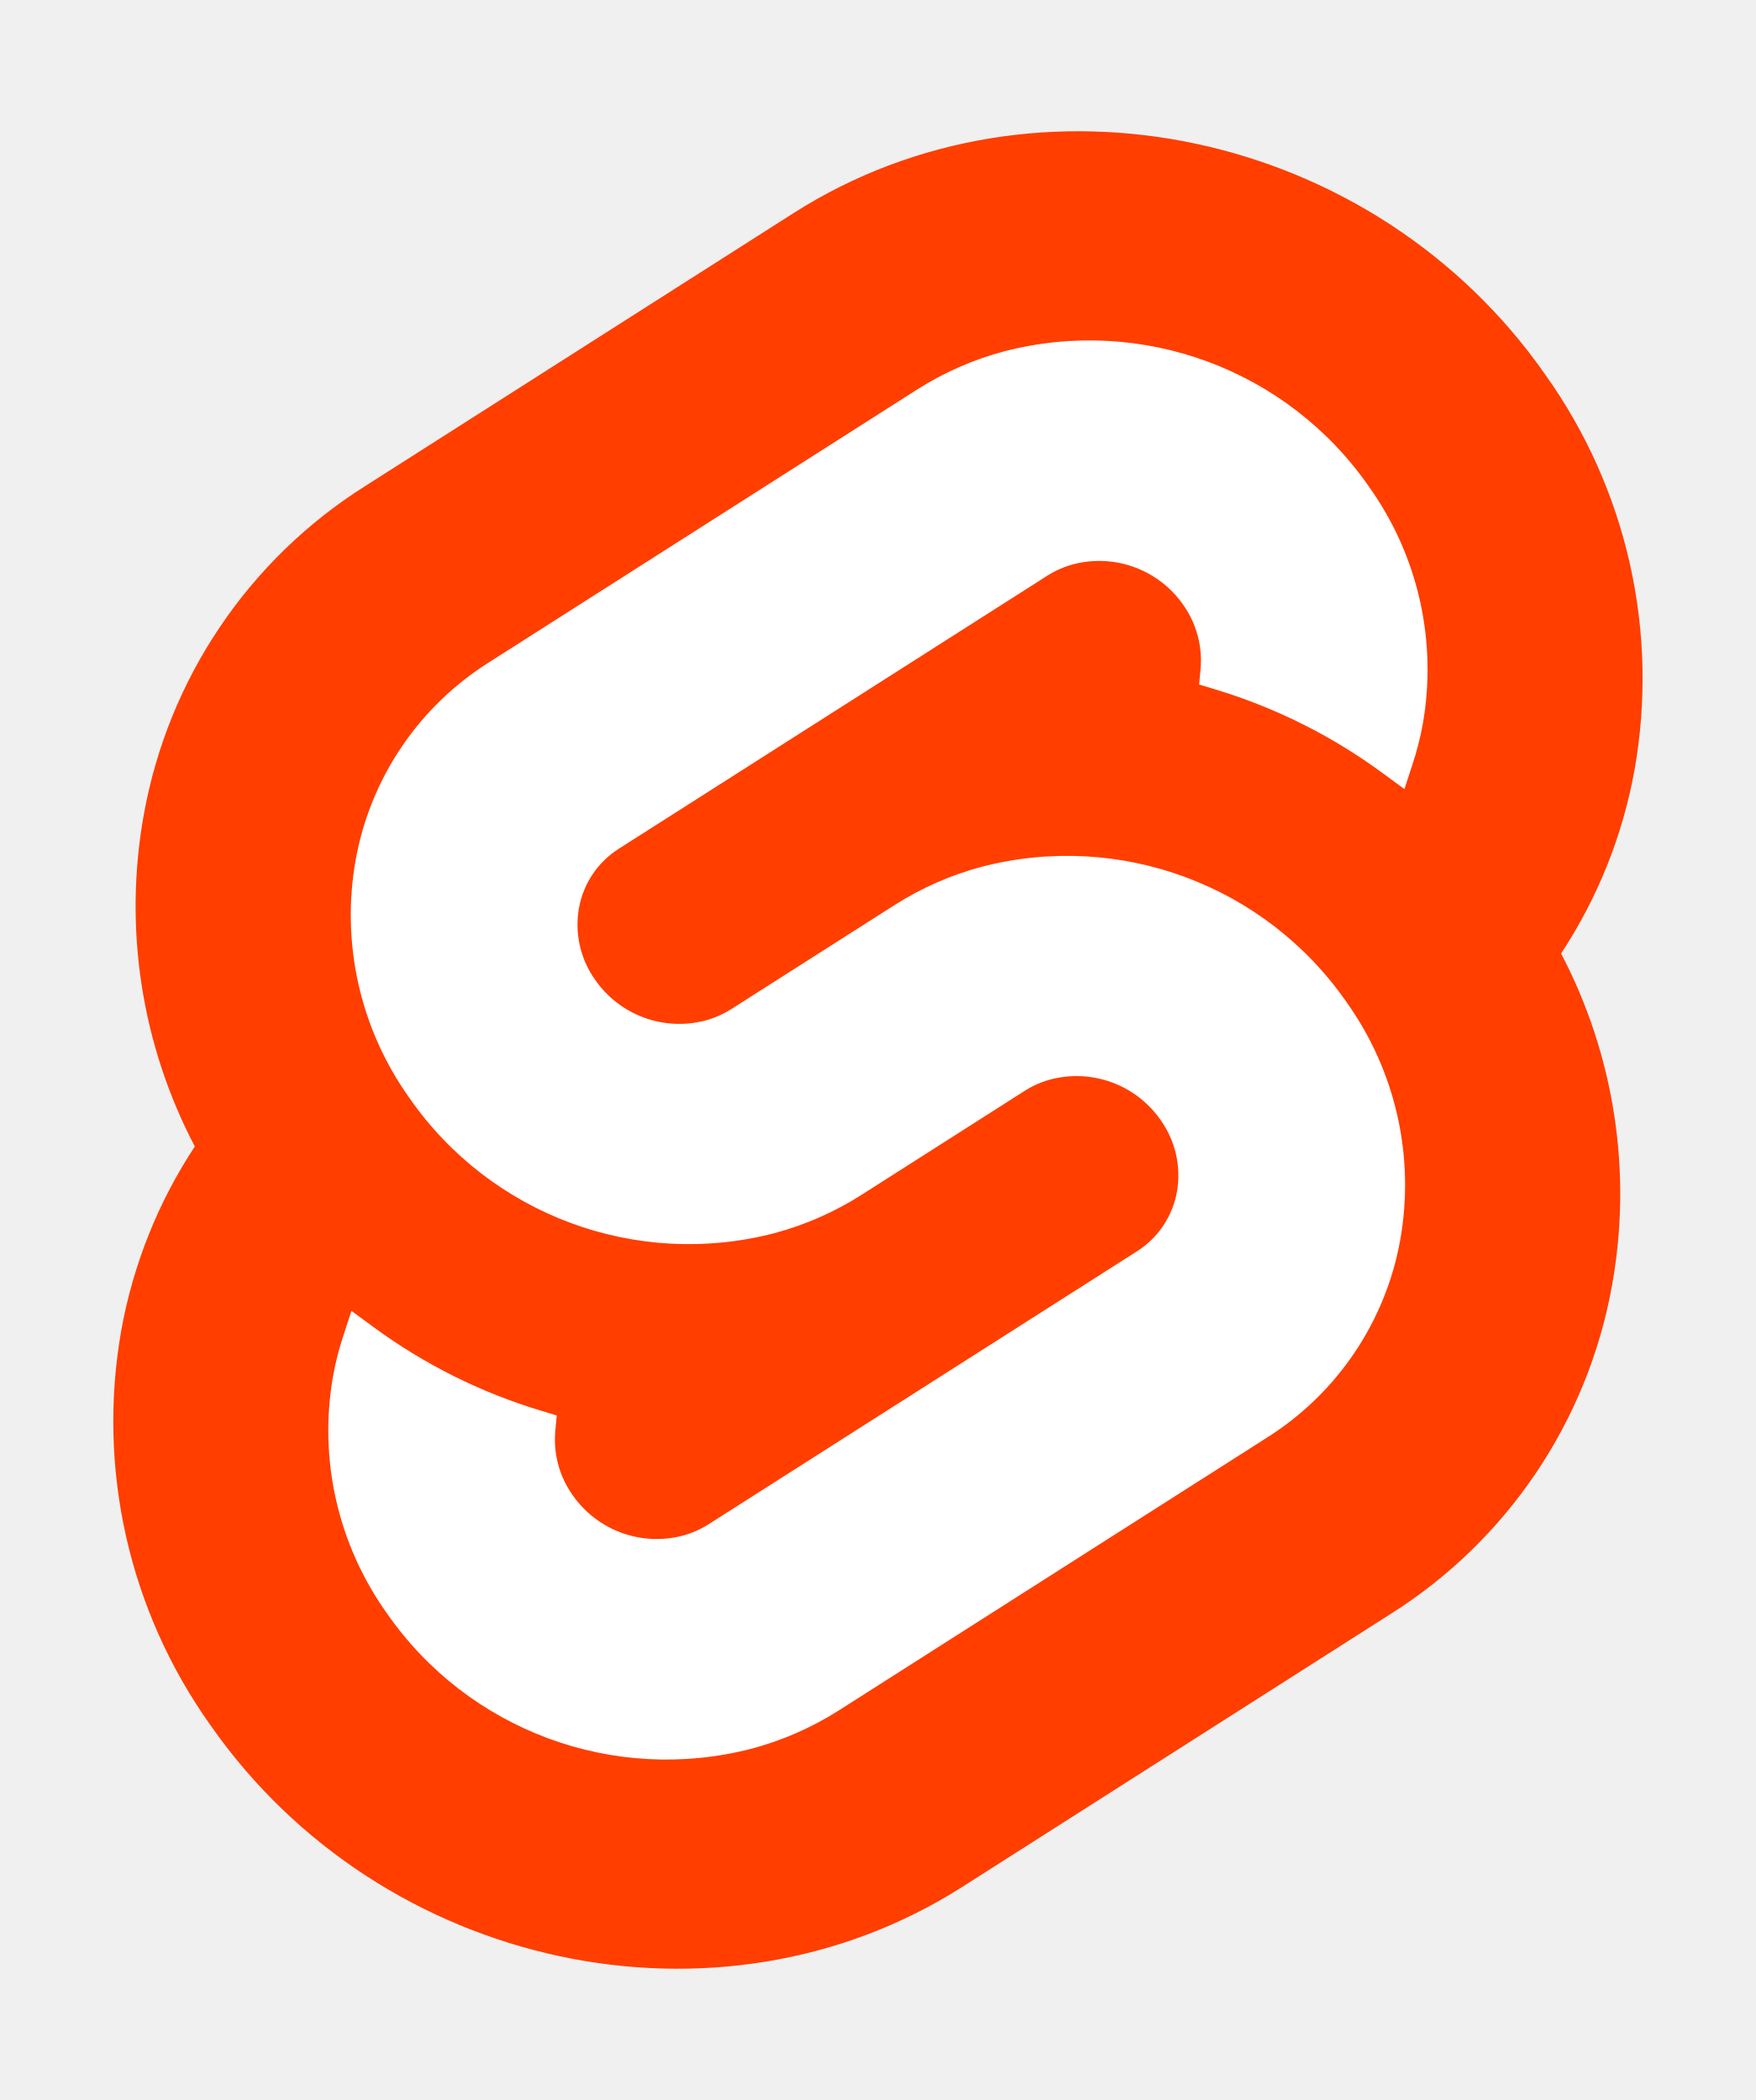
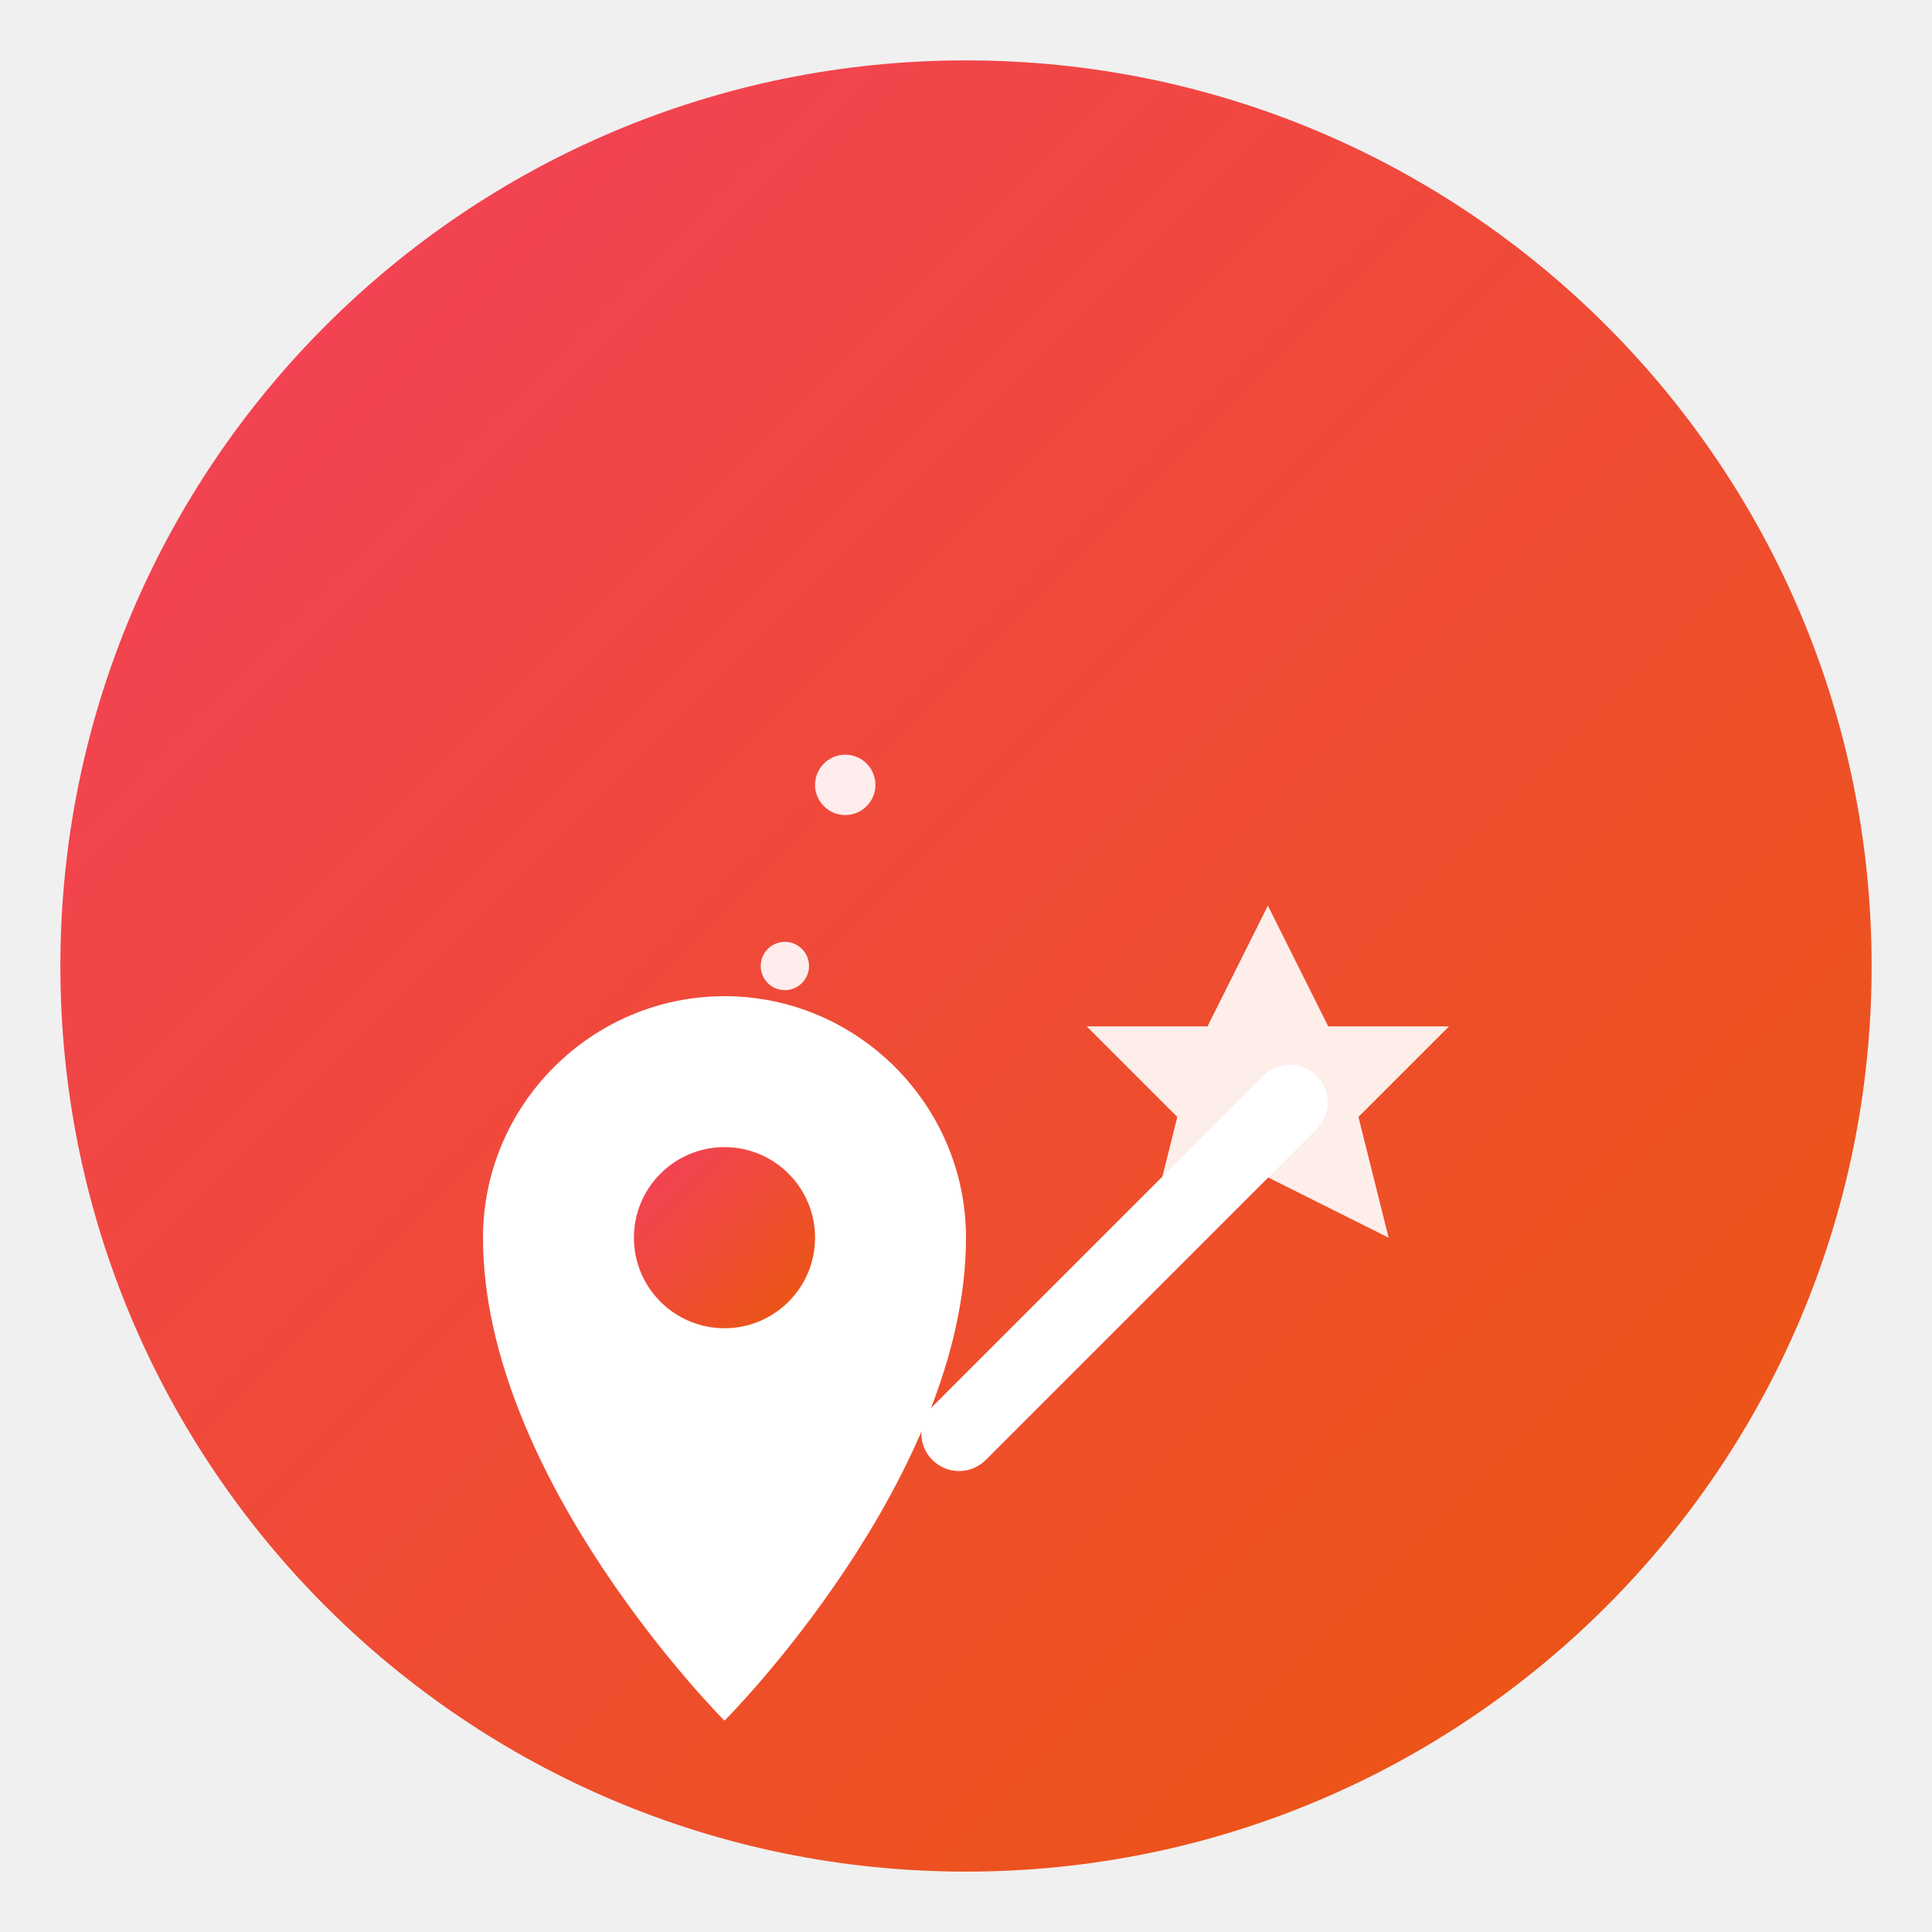
- <svg xmlns="http://www.w3.org/2000/svg" width="107" height="128" viewBox="0 0 107 128">
-   <path d="M94.157 22.819c-10.4-14.885-30.94-19.297-45.792-9.835L22.282 29.608A29.92 29.92 0 0 0 8.764 49.65a31.5 31.5 0 0 0 3.108 20.231 30 30 0 0 0-4.477 11.183 31.9 31.9 0 0 0 5.448 24.116c10.402 14.887 30.942 19.297 45.791 9.835l26.083-16.624A29.92 29.92 0 0 0 98.235 78.35a31.53 31.53 0 0 0-3.105-20.232 30 30 0 0 0 4.474-11.182 31.88 31.88 0 0 0-5.447-24.116" style="fill:#ff3e00" />
-   <path d="M45.817 106.582a20.72 20.72 0 0 1-22.237-8.243 19.17 19.17 0 0 1-3.277-14.503 18 18 0 0 1 .624-2.435l.49-1.498 1.337.981a33.6 33.6 0 0 0 10.203 5.098l.97.294-.09.968a5.85 5.85 0 0 0 1.052 3.878 6.24 6.24 0 0 0 6.695 2.485 5.8 5.8 0 0 0 1.603-.704L69.27 76.28a5.43 5.43 0 0 0 2.45-3.631 5.8 5.8 0 0 0-.987-4.371 6.24 6.24 0 0 0-6.698-2.487 5.7 5.7 0 0 0-1.6.704l-9.953 6.345a19 19 0 0 1-5.296 2.326 20.72 20.72 0 0 1-22.237-8.243 19.17 19.17 0 0 1-3.277-14.502 17.99 17.99 0 0 1 8.13-12.052l26.081-16.623a19 19 0 0 1 5.3-2.329 20.72 20.72 0 0 1 22.237 8.243 19.17 19.17 0 0 1 3.277 14.503 18 18 0 0 1-.624 2.435l-.49 1.498-1.337-.98a33.6 33.6 0 0 0-10.203-5.1l-.97-.294.09-.968a5.86 5.86 0 0 0-1.052-3.878 6.24 6.24 0 0 0-6.696-2.485 5.8 5.8 0 0 0-1.602.704L37.73 51.72a5.42 5.42 0 0 0-2.449 3.63 5.79 5.79 0 0 0 .986 4.372 6.24 6.24 0 0 0 6.698 2.486 5.8 5.8 0 0 0 1.602-.704l9.952-6.342a19 19 0 0 1 5.295-2.328 20.72 20.72 0 0 1 22.237 8.242 19.17 19.17 0 0 1 3.277 14.503 18 18 0 0 1-8.13 12.053l-26.081 16.622a19 19 0 0 1-5.3 2.328" style="fill:#fff" />
+ <svg xmlns="http://www.w3.org/2000/svg" width="64" height="64" viewBox="0 0 64 64">
+   <defs>
+     <linearGradient id="grad" x1="0%" y1="0%" x2="100%" y2="100%">
+       <stop offset="0%" style="stop-color:#f43f5e;stop-opacity:1" />
+       <stop offset="100%" style="stop-color:#ea580c;stop-opacity:1" />
+     </linearGradient>
+   </defs>
+   <circle cx="32" cy="32" r="30" fill="url(#grad)" />
+   <g transform="translate(16, 18)">
+     <rect x="20" y="15" width="2.5" height="18" rx="1.25" fill="white" transform="rotate(45 21.25 24)" />
+     <g fill="white" opacity="0.9">
+       <path d="M26 12 L28 16 L32 16 L29 19 L30 23 L26 21 L22 23 L23 19 L20 16 L24 16 Z" />
+       <circle cx="12" cy="8" r="1" />
+       <circle cx="10" cy="14" r="0.8" />
+       <circle cx="6" cy="18" r="1.2" />
+     </g>
+   </g>
+   <g transform="translate(8, 25)">
+     <path d="M16 8c-4.4 0-8 3.6-8 8 0 8 8 16 8 16s8-8 8-16c0-4.4-3.6-8-8-8z" fill="white" />
+     <circle cx="16" cy="16" r="3" fill="url(#grad)" />
+   </g>
</svg>
